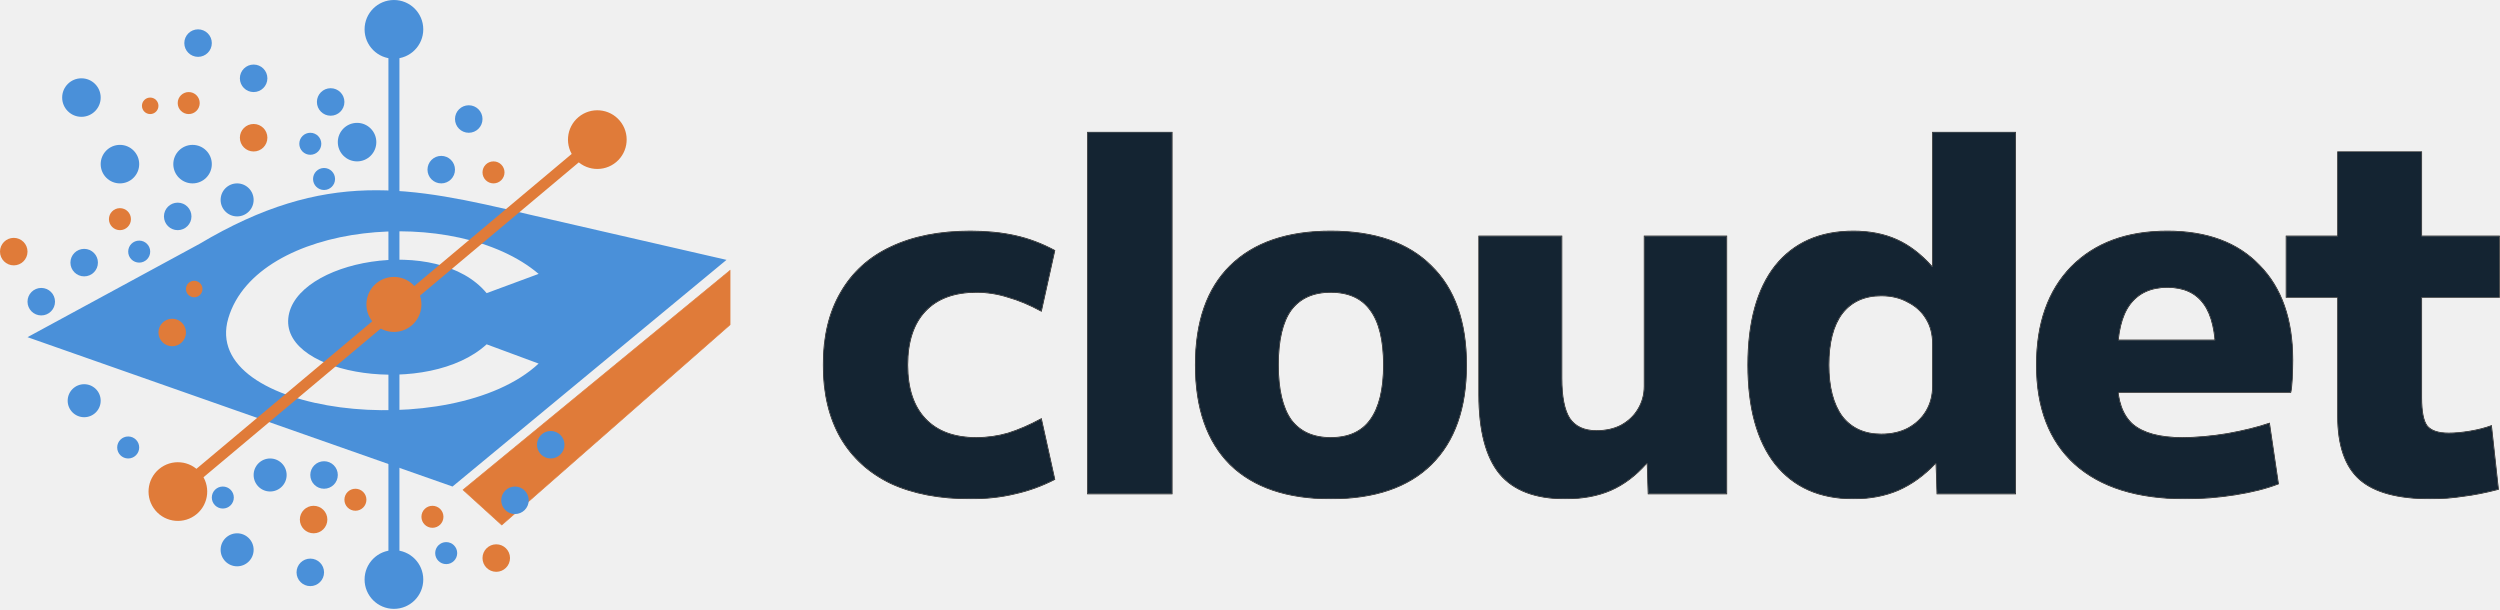
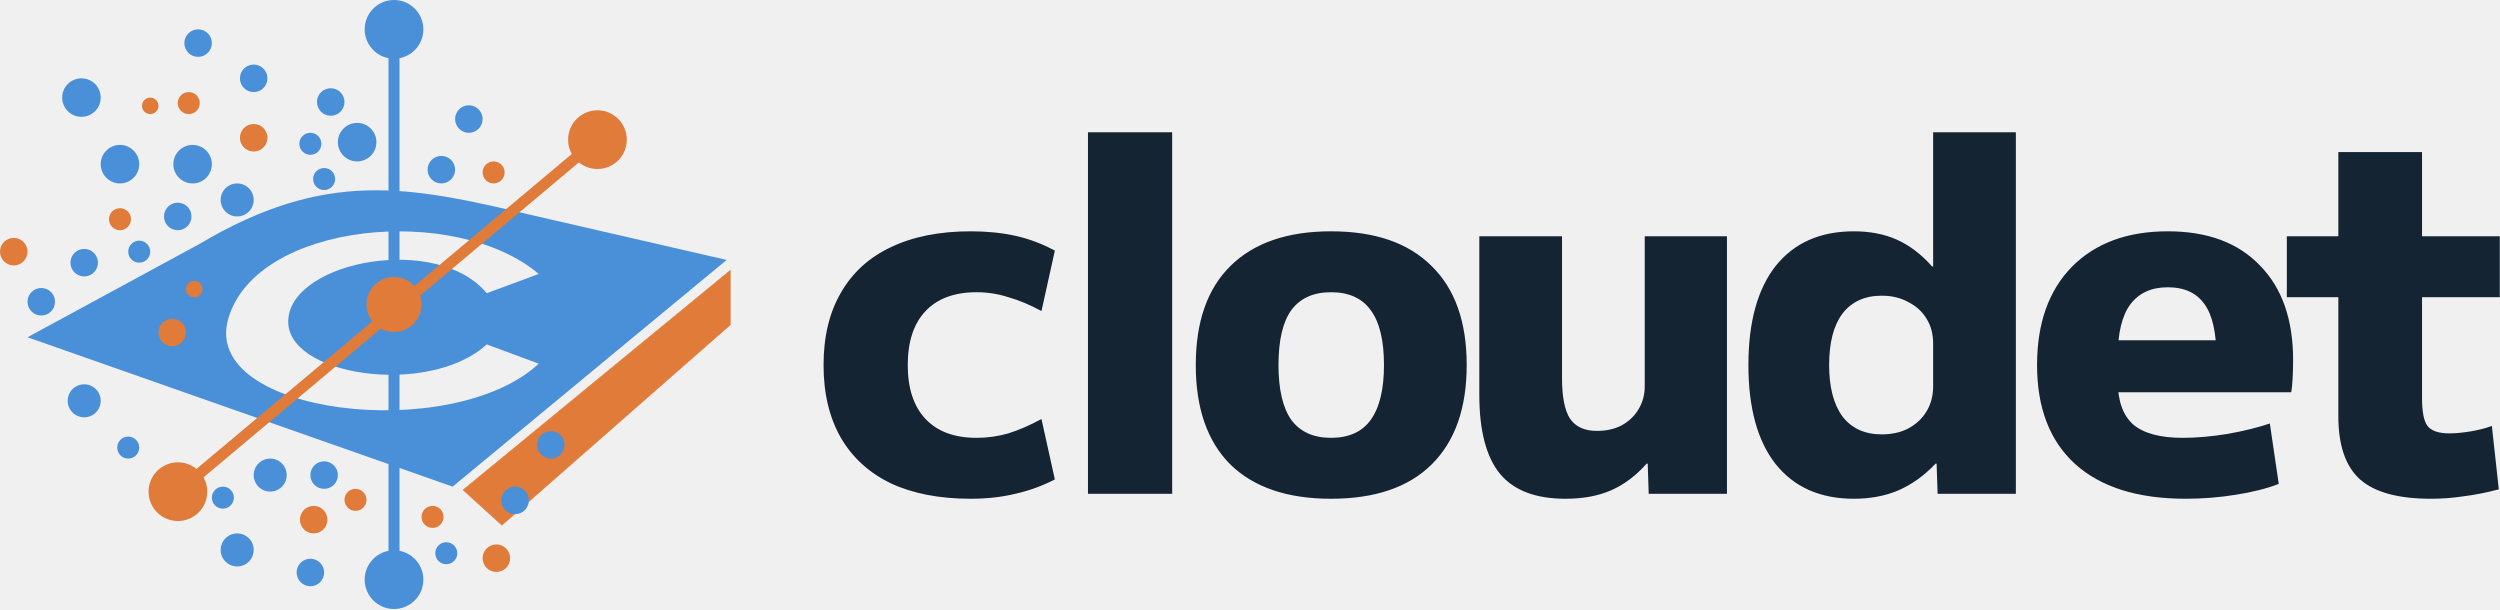
- <svg xmlns="http://www.w3.org/2000/svg" width="4544" height="1107" viewBox="0 0 4544 1107" fill="none">
-   <mask id="path-1-outside-1_3_154" maskUnits="userSpaceOnUse" x="1495" y="239.333" width="3049" height="668" fill="black">
-     <rect fill="white" x="1495" y="239.333" width="3049" height="668" />
-     <path d="M1763.87 906.333C1707.47 906.333 1659.17 897.033 1618.97 878.433C1579.37 859.233 1549.07 831.633 1528.07 795.633C1507.07 759.033 1496.57 714.933 1496.57 663.333C1496.57 611.733 1507.07 567.933 1528.07 531.933C1549.07 495.333 1579.37 467.733 1618.97 449.133C1659.17 429.933 1707.47 420.333 1763.87 420.333C1793.27 420.333 1820.27 423.033 1844.87 428.433C1869.47 433.833 1893.47 442.833 1916.87 455.433L1892.57 565.233C1871.57 553.833 1851.47 545.433 1832.27 540.033C1813.67 534.033 1794.47 531.033 1774.67 531.033C1734.47 531.033 1703.57 542.433 1681.97 565.233C1660.37 588.033 1649.57 620.733 1649.57 663.333C1649.57 705.933 1660.37 738.633 1681.97 761.433C1703.57 784.233 1734.47 795.633 1774.67 795.633C1794.47 795.633 1813.67 792.933 1832.27 787.533C1851.47 781.533 1871.57 772.833 1892.57 761.433L1916.87 871.233C1893.47 883.233 1869.47 891.933 1844.87 897.333C1820.27 903.333 1793.27 906.333 1763.87 906.333ZM1977.05 897.333V240.333H2130.05V897.333H1977.05ZM2418.67 906.333C2339.47 906.333 2278.57 885.633 2235.97 844.233C2193.97 802.233 2172.97 741.933 2172.97 663.333C2172.97 584.733 2193.97 524.733 2235.97 483.333C2278.57 441.333 2339.47 420.333 2418.67 420.333C2498.47 420.333 2559.37 441.333 2601.37 483.333C2643.97 524.733 2665.27 584.733 2665.27 663.333C2665.27 741.933 2643.97 802.233 2601.37 844.233C2559.37 885.633 2498.47 906.333 2418.67 906.333ZM2418.67 795.633C2451.07 795.633 2475.07 784.833 2490.67 763.233C2506.87 741.033 2514.97 707.733 2514.97 663.333C2514.97 618.333 2506.87 585.033 2490.67 563.433C2475.07 541.833 2451.07 531.033 2418.67 531.033C2386.87 531.033 2362.87 541.833 2346.67 563.433C2331.07 585.033 2323.27 618.333 2323.27 663.333C2323.27 707.733 2331.07 741.033 2346.67 763.233C2362.87 784.833 2386.87 795.633 2418.67 795.633ZM2844.82 906.333C2790.82 906.333 2751.22 891.333 2726.02 861.333C2700.82 830.733 2688.22 782.733 2688.22 717.333V429.333H2838.52V687.633C2838.52 721.233 2843.32 745.533 2852.92 760.533C2863.12 775.533 2879.32 783.033 2901.52 783.033C2918.92 783.033 2933.92 779.733 2946.52 773.133C2959.72 765.933 2969.92 756.333 2977.12 744.333C2984.92 731.733 2988.82 717.633 2988.82 702.033V429.333H3138.22V897.333H2996.02L2994.22 842.433H2992.42C2972.62 864.633 2951.02 880.833 2927.62 891.033C2904.22 901.233 2876.62 906.333 2844.82 906.333ZM3368.91 906.333C3307.71 906.333 3260.31 885.333 3226.71 843.333C3193.71 801.333 3177.21 741.333 3177.21 663.333C3177.21 585.333 3193.71 525.333 3226.71 483.333C3260.31 441.333 3307.71 420.333 3368.91 420.333C3398.31 420.333 3424.41 425.433 3447.21 435.633C3470.01 445.833 3491.31 462.033 3511.11 484.233H3512.91V240.333H3663.21V897.333H3521.01L3519.21 842.433H3517.41C3497.01 864.033 3474.51 880.233 3449.91 891.033C3425.91 901.233 3398.91 906.333 3368.91 906.333ZM3419.31 789.333C3437.91 789.333 3454.11 785.733 3467.91 778.533C3482.31 770.733 3493.41 760.233 3501.21 747.033C3509.01 733.833 3512.91 718.833 3512.91 702.033V624.633C3512.91 607.233 3509.01 592.233 3501.21 579.633C3493.41 566.433 3482.31 556.233 3467.91 549.033C3454.11 541.233 3437.91 537.333 3419.31 537.333C3388.71 537.333 3365.01 548.133 3348.21 569.733C3332.01 591.333 3323.91 622.533 3323.91 663.333C3323.91 703.533 3332.01 734.733 3348.21 756.933C3365.01 778.533 3388.71 789.333 3419.31 789.333ZM3971.74 906.333C3884.74 906.333 3817.84 885.333 3771.04 843.333C3724.84 801.333 3701.74 741.333 3701.74 663.333C3701.74 587.733 3722.74 528.333 3764.74 485.133C3807.34 441.933 3865.54 420.333 3939.34 420.333C4011.34 420.333 4067.14 441.033 4106.74 482.433C4146.94 523.233 4167.04 580.533 4167.04 654.333C4167.04 664.533 4166.74 675.633 4166.14 687.633C4165.54 699.633 4164.64 708.033 4163.44 712.833H3785.44V618.333H4046.44L4027.54 647.133C4027.54 603.933 4020.34 572.433 4005.94 552.633C3991.54 532.233 3969.34 522.033 3939.34 522.033C3909.34 522.033 3886.54 532.533 3870.94 553.533C3855.94 573.933 3848.44 605.433 3848.44 648.033V693.033C3848.44 728.433 3857.74 754.533 3876.34 771.333C3895.54 787.533 3925.54 795.633 3966.34 795.633C3991.54 795.633 4018.84 793.233 4048.24 788.433C4078.24 783.033 4103.74 776.733 4124.74 769.533L4140.94 879.333C4119.34 887.733 4093.24 894.333 4062.64 899.133C4032.64 903.933 4002.34 906.333 3971.74 906.333ZM4417.52 906.333C4358.12 906.333 4315.22 894.633 4288.82 871.233C4262.42 847.833 4249.22 809.433 4249.22 756.033V540.033H4155.62V429.333H4249.22V276.333H4401.32V429.333H4542.62V540.033H4401.32V723.633C4401.32 748.233 4404.62 765.033 4411.22 774.033C4418.42 783.033 4431.62 787.533 4450.82 787.533C4462.22 787.533 4475.12 786.333 4489.52 783.933C4503.92 781.533 4516.82 778.233 4528.22 774.033L4540.82 889.233C4518.02 895.233 4496.72 899.433 4476.92 901.833C4457.72 904.833 4437.92 906.333 4417.52 906.333Z" />
-   </mask>
+ <svg xmlns="http://www.w3.org/2000/svg" width="4543" height="1107" viewBox="0 0 4543 1107" fill="none">
  <path d="M1763.87 906.333C1707.47 906.333 1659.17 897.033 1618.97 878.433C1579.37 859.233 1549.07 831.633 1528.07 795.633C1507.07 759.033 1496.57 714.933 1496.57 663.333C1496.57 611.733 1507.07 567.933 1528.07 531.933C1549.07 495.333 1579.37 467.733 1618.97 449.133C1659.17 429.933 1707.47 420.333 1763.87 420.333C1793.27 420.333 1820.27 423.033 1844.87 428.433C1869.47 433.833 1893.47 442.833 1916.87 455.433L1892.57 565.233C1871.57 553.833 1851.47 545.433 1832.27 540.033C1813.67 534.033 1794.47 531.033 1774.67 531.033C1734.47 531.033 1703.57 542.433 1681.97 565.233C1660.37 588.033 1649.57 620.733 1649.57 663.333C1649.57 705.933 1660.37 738.633 1681.97 761.433C1703.57 784.233 1734.47 795.633 1774.67 795.633C1794.47 795.633 1813.67 792.933 1832.27 787.533C1851.47 781.533 1871.57 772.833 1892.57 761.433L1916.87 871.233C1893.47 883.233 1869.47 891.933 1844.87 897.333C1820.27 903.333 1793.27 906.333 1763.87 906.333ZM1977.05 897.333V240.333H2130.05V897.333H1977.05ZM2418.67 906.333C2339.47 906.333 2278.57 885.633 2235.97 844.233C2193.97 802.233 2172.97 741.933 2172.97 663.333C2172.97 584.733 2193.97 524.733 2235.97 483.333C2278.57 441.333 2339.47 420.333 2418.67 420.333C2498.47 420.333 2559.37 441.333 2601.37 483.333C2643.97 524.733 2665.27 584.733 2665.27 663.333C2665.27 741.933 2643.97 802.233 2601.37 844.233C2559.37 885.633 2498.47 906.333 2418.67 906.333ZM2418.67 795.633C2451.07 795.633 2475.07 784.833 2490.67 763.233C2506.87 741.033 2514.97 707.733 2514.97 663.333C2514.97 618.333 2506.87 585.033 2490.67 563.433C2475.07 541.833 2451.07 531.033 2418.67 531.033C2386.87 531.033 2362.87 541.833 2346.67 563.433C2331.07 585.033 2323.27 618.333 2323.27 663.333C2323.27 707.733 2331.07 741.033 2346.67 763.233C2362.87 784.833 2386.87 795.633 2418.67 795.633ZM2844.82 906.333C2790.82 906.333 2751.22 891.333 2726.02 861.333C2700.82 830.733 2688.22 782.733 2688.22 717.333V429.333H2838.52V687.633C2838.52 721.233 2843.32 745.533 2852.92 760.533C2863.12 775.533 2879.32 783.033 2901.52 783.033C2918.92 783.033 2933.92 779.733 2946.52 773.133C2959.72 765.933 2969.92 756.333 2977.12 744.333C2984.92 731.733 2988.82 717.633 2988.82 702.033V429.333H3138.22V897.333H2996.02L2994.22 842.433H2992.42C2972.62 864.633 2951.02 880.833 2927.62 891.033C2904.22 901.233 2876.62 906.333 2844.82 906.333ZM3368.91 906.333C3307.71 906.333 3260.31 885.333 3226.71 843.333C3193.71 801.333 3177.21 741.333 3177.21 663.333C3177.21 585.333 3193.71 525.333 3226.71 483.333C3260.31 441.333 3307.71 420.333 3368.91 420.333C3398.31 420.333 3424.41 425.433 3447.21 435.633C3470.01 445.833 3491.31 462.033 3511.11 484.233H3512.91V240.333H3663.21V897.333H3521.01L3519.21 842.433H3517.41C3497.01 864.033 3474.51 880.233 3449.91 891.033C3425.91 901.233 3398.91 906.333 3368.91 906.333ZM3419.31 789.333C3437.91 789.333 3454.11 785.733 3467.91 778.533C3482.31 770.733 3493.41 760.233 3501.21 747.033C3509.01 733.833 3512.91 718.833 3512.91 702.033V624.633C3512.91 607.233 3509.01 592.233 3501.21 579.633C3493.41 566.433 3482.31 556.233 3467.91 549.033C3454.11 541.233 3437.91 537.333 3419.31 537.333C3388.71 537.333 3365.01 548.133 3348.21 569.733C3332.01 591.333 3323.91 622.533 3323.91 663.333C3323.91 703.533 3332.01 734.733 3348.21 756.933C3365.01 778.533 3388.71 789.333 3419.31 789.333ZM3971.74 906.333C3884.74 906.333 3817.84 885.333 3771.04 843.333C3724.84 801.333 3701.74 741.333 3701.74 663.333C3701.74 587.733 3722.74 528.333 3764.74 485.133C3807.34 441.933 3865.54 420.333 3939.34 420.333C4011.34 420.333 4067.14 441.033 4106.74 482.433C4146.94 523.233 4167.04 580.533 4167.04 654.333C4167.04 664.533 4166.74 675.633 4166.14 687.633C4165.54 699.633 4164.64 708.033 4163.44 712.833H3785.44V618.333H4046.44L4027.54 647.133C4027.54 603.933 4020.34 572.433 4005.94 552.633C3991.54 532.233 3969.34 522.033 3939.34 522.033C3909.34 522.033 3886.54 532.533 3870.94 553.533C3855.94 573.933 3848.44 605.433 3848.44 648.033V693.033C3848.44 728.433 3857.74 754.533 3876.34 771.333C3895.54 787.533 3925.54 795.633 3966.34 795.633C3991.54 795.633 4018.84 793.233 4048.24 788.433C4078.24 783.033 4103.74 776.733 4124.74 769.533L4140.94 879.333C4119.34 887.733 4093.24 894.333 4062.64 899.133C4032.64 903.933 4002.34 906.333 3971.74 906.333ZM4417.52 906.333C4358.12 906.333 4315.22 894.633 4288.82 871.233C4262.42 847.833 4249.22 809.433 4249.22 756.033V540.033H4155.62V429.333H4249.22V276.333H4401.32V429.333H4542.62V540.033H4401.32V723.633C4401.32 748.233 4404.62 765.033 4411.22 774.033C4418.42 783.033 4431.62 787.533 4450.82 787.533C4462.22 787.533 4475.12 786.333 4489.52 783.933C4503.92 781.533 4516.82 778.233 4528.22 774.033L4540.82 889.233C4518.02 895.233 4496.72 899.433 4476.92 901.833C4457.72 904.833 4437.92 906.333 4417.52 906.333Z" fill="#142432" />
-   <path d="M1618.97 878.433L1618.53 879.333L1618.54 879.337L1618.55 879.341L1618.97 878.433ZM1528.07 795.633L1527.2 796.131L1527.2 796.137L1528.07 795.633ZM1528.07 531.933L1528.93 532.437L1528.93 532.431L1528.07 531.933ZM1618.97 449.133L1619.39 450.039L1619.4 450.036L1618.97 449.133ZM1916.87 455.433L1917.84 455.649L1918.01 454.911L1917.34 454.553L1916.87 455.433ZM1892.57 565.233L1892.09 566.112L1893.26 566.745L1893.54 565.449L1892.57 565.233ZM1832.27 540.033L1831.96 540.985L1831.98 540.991L1832 540.996L1832.27 540.033ZM1681.97 565.233L1682.69 565.921V565.921L1681.97 565.233ZM1681.97 761.433L1682.69 760.746V760.746L1681.97 761.433ZM1832.27 787.533L1832.54 788.494L1832.55 788.491L1832.56 788.488L1832.27 787.533ZM1892.57 761.433L1893.54 761.217L1893.26 759.921L1892.09 760.555L1892.57 761.433ZM1916.87 871.233L1917.32 872.123L1918.01 871.771L1917.84 871.017L1916.87 871.233ZM1844.87 897.333L1844.65 896.357L1844.64 896.359L1844.63 896.362L1844.87 897.333ZM1763.87 906.333V905.333C1707.57 905.333 1659.42 896.051 1619.39 877.526L1618.97 878.433L1618.55 879.341C1658.91 898.016 1707.36 907.333 1763.87 907.333V906.333ZM1618.97 878.433L1619.4 877.534C1579.97 858.415 1549.82 830.948 1528.93 795.13L1528.07 795.633L1527.2 796.137C1548.31 832.319 1578.76 860.052 1618.53 879.333L1618.97 878.433ZM1528.07 795.633L1528.93 795.136C1508.04 758.718 1497.57 714.797 1497.57 663.333H1496.57H1495.57C1495.57 715.069 1506.09 759.349 1527.2 796.131L1528.07 795.633ZM1496.57 663.333H1497.57C1497.57 611.869 1508.04 568.252 1528.93 532.437L1528.07 531.933L1527.2 531.429C1506.09 567.615 1495.57 611.598 1495.57 663.333H1496.57ZM1528.07 531.933L1528.93 532.431C1549.83 496.016 1579.97 468.555 1619.39 450.038L1618.97 449.133L1618.54 448.228C1578.76 466.912 1548.3 494.651 1527.2 531.436L1528.07 531.933ZM1618.97 449.133L1619.4 450.036C1659.43 430.915 1707.58 421.333 1763.87 421.333V420.333V419.333C1707.36 419.333 1658.9 428.952 1618.54 448.231L1618.97 449.133ZM1763.87 420.333V421.333C1793.21 421.333 1820.13 424.028 1844.65 429.41L1844.87 428.433L1845.08 427.457C1820.4 422.039 1793.33 419.333 1763.87 419.333V420.333ZM1844.87 428.433L1844.65 429.41C1869.16 434.789 1893.07 443.755 1916.39 456.314L1916.87 455.433L1917.34 454.553C1893.86 441.911 1869.78 432.878 1845.08 427.457L1844.87 428.433ZM1916.87 455.433L1915.89 455.217L1891.59 565.017L1892.57 565.233L1893.54 565.449L1917.84 455.649L1916.87 455.433ZM1892.57 565.233L1893.04 564.354C1871.99 552.926 1851.82 544.494 1832.54 539.071L1832.27 540.033L1832 540.996C1851.11 546.372 1871.14 554.741 1892.09 566.112L1892.57 565.233ZM1832.27 540.033L1832.57 539.082C1813.87 533.049 1794.57 530.033 1774.67 530.033V531.033V532.033C1794.36 532.033 1813.46 535.017 1831.96 540.985L1832.27 540.033ZM1774.67 531.033V530.033C1734.27 530.033 1703.08 541.494 1681.24 564.546L1681.97 565.233L1682.69 565.921C1704.05 543.373 1734.66 532.033 1774.67 532.033V531.033ZM1681.97 565.233L1681.24 564.546C1659.41 587.589 1648.57 620.57 1648.57 663.333H1649.57H1650.57C1650.57 620.896 1661.32 588.477 1682.69 565.921L1681.97 565.233ZM1649.57 663.333H1648.57C1648.57 706.096 1659.41 739.077 1681.24 762.121L1681.97 761.433L1682.69 760.746C1661.32 738.189 1650.57 705.77 1650.57 663.333H1649.57ZM1681.97 761.433L1681.24 762.121C1703.08 785.173 1734.27 796.633 1774.67 796.633V795.633V794.633C1734.66 794.633 1704.05 783.294 1682.69 760.746L1681.97 761.433ZM1774.67 795.633V796.633C1794.56 796.633 1813.85 793.921 1832.54 788.494L1832.27 787.533L1831.99 786.573C1813.48 791.946 1794.37 794.633 1774.67 794.633V795.633ZM1832.27 787.533L1832.56 788.488C1851.84 782.465 1872 773.738 1893.04 762.312L1892.57 761.433L1892.09 760.555C1871.14 771.929 1851.1 780.601 1831.97 786.579L1832.27 787.533ZM1892.57 761.433L1891.59 761.649L1915.89 871.449L1916.87 871.233L1917.84 871.017L1893.54 761.217L1892.57 761.433ZM1916.87 871.233L1916.41 870.344C1893.08 882.306 1869.16 890.976 1844.65 896.357L1844.87 897.333L1845.08 898.31C1869.77 892.891 1893.85 884.161 1917.32 872.123L1916.87 871.233ZM1844.87 897.333L1844.63 896.362C1820.12 902.34 1793.2 905.333 1763.87 905.333V906.333V907.333C1793.33 907.333 1820.41 904.327 1845.1 898.305L1844.87 897.333ZM1977.05 897.333H1976.05V898.333H1977.05V897.333ZM1977.05 240.333V239.333H1976.05V240.333H1977.05ZM2130.05 240.333H2131.05V239.333H2130.05V240.333ZM2130.05 897.333V898.333H2131.05V897.333H2130.05ZM1977.05 897.333H1978.05V240.333H1977.05H1976.05V897.333H1977.05ZM1977.05 240.333V241.333H2130.05V240.333V239.333H1977.05V240.333ZM2130.05 240.333H2129.05V897.333H2130.05H2131.05V240.333H2130.05ZM2130.05 897.333V896.333H1977.05V897.333V898.333H2130.05V897.333ZM2235.97 844.233L2235.27 844.94L2235.27 844.946L2235.28 844.951L2235.97 844.233ZM2235.97 483.333L2236.67 484.046V484.045L2235.97 483.333ZM2601.37 483.333L2600.67 484.04L2600.67 484.046L2600.68 484.051L2601.37 483.333ZM2601.37 844.233L2602.07 844.946L2602.07 844.945L2601.37 844.233ZM2490.67 763.233L2489.86 762.644L2489.86 762.648L2490.67 763.233ZM2490.67 563.433L2489.86 564.019L2489.87 564.026L2489.87 564.033L2490.67 563.433ZM2346.67 563.433L2345.87 562.833L2345.87 562.841L2345.86 562.848L2346.67 563.433ZM2346.67 763.233L2345.85 763.808L2345.86 763.821L2345.87 763.833L2346.67 763.233ZM2418.67 906.333V905.333C2339.64 905.333 2279.03 884.681 2236.67 843.516L2235.97 844.233L2235.28 844.951C2278.12 886.586 2339.3 907.333 2418.67 907.333V906.333ZM2235.97 844.233L2236.68 843.526C2194.92 801.768 2173.97 741.757 2173.97 663.333H2172.97H2171.97C2171.97 742.11 2193.02 802.698 2235.27 844.94L2235.97 844.233ZM2172.97 663.333H2173.97C2173.97 584.909 2194.92 525.201 2236.67 484.046L2235.97 483.333L2235.27 482.621C2193.02 524.265 2171.97 584.558 2171.97 663.333H2172.97ZM2235.97 483.333L2236.67 484.045C2279.03 442.284 2339.65 421.333 2418.67 421.333V420.333V419.333C2339.3 419.333 2278.11 440.383 2235.27 482.621L2235.97 483.333ZM2418.67 420.333V421.333C2498.3 421.333 2558.91 442.285 2600.67 484.04L2601.37 483.333L2602.08 482.626C2559.83 440.381 2498.64 419.333 2418.67 419.333V420.333ZM2601.37 483.333L2600.68 484.051C2643.02 525.207 2664.27 584.913 2664.27 663.333H2665.27H2666.27C2666.27 584.554 2644.92 524.26 2602.07 482.616L2601.37 483.333ZM2665.27 663.333H2664.27C2664.27 741.753 2643.03 801.763 2600.67 843.521L2601.37 844.233L2602.07 844.945C2644.92 802.704 2666.27 742.114 2666.27 663.333H2665.27ZM2601.37 844.233L2600.67 843.521C2558.92 884.679 2498.3 905.333 2418.67 905.333V906.333V907.333C2498.64 907.333 2559.83 886.587 2602.07 844.946L2601.37 844.233ZM2418.67 795.633V796.633C2451.32 796.633 2475.65 785.737 2491.48 763.819L2490.67 763.233L2489.86 762.648C2474.49 783.93 2450.83 794.633 2418.67 794.633V795.633ZM2490.67 763.233L2491.48 763.823C2507.86 741.375 2515.97 707.825 2515.97 663.333H2514.97H2513.97C2513.97 707.641 2505.88 740.692 2489.86 762.644L2490.67 763.233ZM2514.97 663.333H2515.97C2515.97 618.248 2507.86 584.688 2491.47 562.833L2490.67 563.433L2489.87 564.033C2505.88 585.379 2513.97 618.418 2513.97 663.333H2514.97ZM2490.67 563.433L2491.48 562.848C2475.65 540.93 2451.32 530.033 2418.67 530.033V531.033V532.033C2450.83 532.033 2474.49 542.737 2489.86 564.019L2490.67 563.433ZM2418.67 531.033V530.033C2386.62 530.033 2362.3 540.935 2345.87 562.833L2346.67 563.433L2347.47 564.033C2363.45 542.732 2387.12 532.033 2418.67 532.033V531.033ZM2346.67 563.433L2345.86 562.848C2330.08 584.7 2322.27 618.254 2322.27 663.333H2323.27H2324.27C2324.27 618.413 2332.07 585.367 2347.48 564.019L2346.67 563.433ZM2323.27 663.333H2322.27C2322.27 707.82 2330.08 741.363 2345.85 763.808L2346.67 763.233L2347.49 762.658C2332.06 740.703 2324.27 707.647 2324.27 663.333H2323.27ZM2346.67 763.233L2345.87 763.833C2362.3 785.732 2386.62 796.633 2418.67 796.633V795.633V794.633C2387.12 794.633 2363.45 783.935 2347.47 762.633L2346.67 763.233ZM2726.02 861.333L2725.24 861.969L2725.25 861.977L2726.02 861.333ZM2688.22 429.333V428.333H2687.22V429.333H2688.22ZM2838.52 429.333H2839.52V428.333H2838.52V429.333ZM2852.92 760.533L2852.07 761.072L2852.08 761.084L2852.09 761.096L2852.92 760.533ZM2946.52 773.133L2946.98 774.019L2946.99 774.015L2946.99 774.011L2946.52 773.133ZM2977.12 744.333L2976.26 743.807L2976.26 743.819L2977.12 744.333ZM2988.82 429.333V428.333H2987.82V429.333H2988.82ZM3138.22 429.333H3139.22V428.333H3138.22V429.333ZM3138.22 897.333V898.333H3139.22V897.333H3138.22ZM2996.02 897.333L2995.02 897.366L2995.05 898.333H2996.02V897.333ZM2994.22 842.433L2995.21 842.401L2995.18 841.433H2994.22V842.433ZM2992.42 842.433V841.433H2991.97L2991.67 841.768L2992.42 842.433ZM2927.62 891.033L2928.01 891.95V891.95L2927.62 891.033ZM2844.82 906.333V905.333C2790.99 905.333 2751.73 890.387 2726.78 860.69L2726.02 861.333L2725.25 861.977C2750.7 892.279 2790.64 907.333 2844.82 907.333V906.333ZM2726.02 861.333L2726.79 860.698C2701.8 830.361 2689.22 782.641 2689.22 717.333H2688.22H2687.22C2687.22 782.826 2699.83 831.106 2725.24 861.969L2726.02 861.333ZM2688.22 717.333H2689.22V429.333H2688.22H2687.22V717.333H2688.22ZM2688.22 429.333V430.333H2838.52V429.333V428.333H2688.22V429.333ZM2838.52 429.333H2837.52V687.633H2838.52H2839.52V429.333H2838.52ZM2838.52 687.633H2837.52C2837.52 721.281 2842.31 745.823 2852.07 761.072L2852.92 760.533L2853.76 759.994C2844.32 745.244 2839.52 721.186 2839.52 687.633H2838.52ZM2852.92 760.533L2852.09 761.096C2862.52 776.432 2879.07 784.033 2901.52 784.033V783.033V782.033C2879.56 782.033 2863.71 774.634 2853.74 759.971L2852.92 760.533ZM2901.52 783.033V784.033C2919.04 784.033 2934.21 780.709 2946.98 774.019L2946.52 773.133L2946.05 772.248C2933.62 778.758 2918.79 782.033 2901.52 782.033V783.033ZM2946.52 773.133L2946.99 774.011C2960.34 766.733 2970.67 757.012 2977.97 744.848L2977.12 744.333L2976.26 743.819C2969.16 755.655 2959.09 765.134 2946.04 772.255L2946.52 773.133ZM2977.12 744.333L2977.97 744.86C2985.87 732.093 2989.82 717.809 2989.82 702.033H2988.82H2987.82C2987.82 717.458 2983.96 731.374 2976.27 743.807L2977.12 744.333ZM2988.82 702.033H2989.82V429.333H2988.82H2987.82V702.033H2988.82ZM2988.82 429.333V430.333H3138.22V429.333V428.333H2988.82V429.333ZM3138.22 429.333H3137.22V897.333H3138.22H3139.22V429.333H3138.22ZM3138.22 897.333V896.333H2996.02V897.333V898.333H3138.22V897.333ZM2996.02 897.333L2997.01 897.301L2995.21 842.401L2994.22 842.433L2993.22 842.466L2995.02 897.366L2996.02 897.333ZM2994.22 842.433V841.433H2992.42V842.433V843.433H2994.22V842.433ZM2992.42 842.433L2991.67 841.768C2971.95 863.878 2950.46 879.983 2927.22 890.117L2927.62 891.033L2928.01 891.95C2951.57 881.684 2973.28 865.389 2993.16 843.099L2992.42 842.433ZM2927.62 891.033L2927.22 890.117C2903.97 900.25 2876.51 905.333 2844.82 905.333V906.333V907.333C2876.72 907.333 2904.46 902.217 2928.01 891.95L2927.62 891.033ZM3226.71 843.333L3225.92 843.951L3225.93 843.958L3226.71 843.333ZM3226.71 483.333L3225.93 482.709L3225.92 482.716L3226.71 483.333ZM3447.21 435.633L3446.8 436.546V436.546L3447.21 435.633ZM3511.11 484.233L3510.36 484.899L3510.66 485.233H3511.11V484.233ZM3512.91 484.233V485.233H3513.91V484.233H3512.91ZM3512.91 240.333V239.333H3511.91V240.333H3512.91ZM3663.21 240.333H3664.21V239.333H3663.21V240.333ZM3663.21 897.333V898.333H3664.21V897.333H3663.21ZM3521.01 897.333L3520.01 897.366L3520.04 898.333H3521.01V897.333ZM3519.21 842.433L3520.21 842.401L3520.18 841.433H3519.21V842.433ZM3517.41 842.433V841.433H3516.98L3516.68 841.747L3517.41 842.433ZM3449.91 891.033L3450.3 891.954L3450.31 891.949L3449.91 891.033ZM3467.91 778.533L3468.37 779.42L3468.38 779.416L3468.39 779.413L3467.91 778.533ZM3501.21 747.033L3502.07 747.542V747.542L3501.21 747.033ZM3501.21 579.633L3500.35 580.142L3500.35 580.151L3500.36 580.16L3501.21 579.633ZM3467.91 549.033L3467.42 549.904L3467.44 549.916L3467.46 549.928L3467.91 549.033ZM3348.21 569.733L3347.42 569.119L3347.42 569.126L3347.41 569.133L3348.21 569.733ZM3348.21 756.933L3347.4 757.523L3347.41 757.535L3347.42 757.547L3348.21 756.933ZM3368.91 906.333V905.333C3307.97 905.333 3260.87 884.437 3227.49 842.709L3226.71 843.333L3225.93 843.958C3259.75 886.23 3307.45 907.333 3368.91 907.333V906.333ZM3226.71 843.333L3227.5 842.716C3194.69 800.957 3178.21 741.209 3178.21 663.333H3177.21H3176.21C3176.21 741.458 3192.73 801.71 3225.92 843.951L3226.71 843.333ZM3177.21 663.333H3178.21C3178.21 585.458 3194.69 525.71 3227.5 483.951L3226.71 483.333L3225.92 482.716C3192.73 524.957 3176.21 585.209 3176.21 663.333H3177.21ZM3226.71 483.333L3227.49 483.958C3260.87 442.23 3307.97 421.333 3368.91 421.333V420.333V419.333C3307.45 419.333 3259.75 440.437 3225.93 482.709L3226.71 483.333ZM3368.91 420.333V421.333C3398.19 421.333 3424.15 426.413 3446.8 436.546L3447.21 435.633L3447.62 434.721C3424.67 424.454 3398.43 419.333 3368.91 419.333V420.333ZM3447.21 435.633L3446.8 436.546C3469.45 446.679 3490.64 462.784 3510.36 484.899L3511.11 484.233L3511.86 483.568C3491.98 461.282 3470.57 444.988 3447.62 434.721L3447.21 435.633ZM3511.11 484.233V485.233H3512.91V484.233V483.233H3511.11V484.233ZM3512.91 484.233H3513.91V240.333H3512.91H3511.91V484.233H3512.91ZM3512.91 240.333V241.333H3663.21V240.333V239.333H3512.91V240.333ZM3663.21 240.333H3662.21V897.333H3663.21H3664.21V240.333H3663.21ZM3663.21 897.333V896.333H3521.01V897.333V898.333H3663.21V897.333ZM3521.01 897.333L3522.01 897.301L3520.21 842.401L3519.21 842.433L3518.21 842.466L3520.01 897.366L3521.01 897.333ZM3519.21 842.433V841.433H3517.41V842.433V843.433H3519.21V842.433ZM3517.41 842.433L3516.68 841.747C3496.37 863.26 3473.97 879.377 3449.51 890.118L3449.91 891.033L3450.31 891.949C3475.05 881.09 3497.66 864.807 3518.14 843.12L3517.41 842.433ZM3449.91 891.033L3449.52 890.113C3425.66 900.253 3398.8 905.333 3368.91 905.333V906.333V907.333C3399.02 907.333 3426.16 902.214 3450.3 891.954L3449.91 891.033ZM3419.31 789.333V790.333C3438.04 790.333 3454.41 786.708 3468.37 779.42L3467.91 778.533L3467.45 777.647C3453.82 784.759 3437.78 788.333 3419.31 788.333V789.333ZM3467.91 778.533L3468.39 779.413C3482.94 771.532 3494.17 760.909 3502.07 747.542L3501.21 747.033L3500.35 746.525C3492.65 759.558 3481.69 769.934 3467.43 777.654L3467.91 778.533ZM3501.21 747.033L3502.07 747.542C3509.97 734.173 3513.91 718.995 3513.91 702.033H3512.91H3511.91C3511.91 718.672 3508.05 733.493 3500.35 746.525L3501.21 747.033ZM3512.91 702.033H3513.91V624.633H3512.91H3511.91V702.033H3512.91ZM3512.91 624.633H3513.91C3513.91 607.08 3509.97 591.891 3502.06 579.107L3501.21 579.633L3500.36 580.16C3508.05 592.576 3511.91 607.386 3511.91 624.633H3512.91ZM3501.21 579.633L3502.07 579.125C3494.17 565.75 3482.92 555.42 3468.36 548.139L3467.91 549.033L3467.46 549.928C3481.7 557.046 3492.65 567.116 3500.35 580.142L3501.21 579.633ZM3467.91 549.033L3468.4 548.163C3454.43 540.264 3438.05 536.333 3419.31 536.333V537.333V538.333C3437.77 538.333 3453.79 542.202 3467.42 549.904L3467.91 549.033ZM3419.31 537.333V536.333C3388.44 536.333 3364.43 547.245 3347.42 569.119L3348.21 569.733L3349 570.347C3365.59 549.022 3388.98 538.333 3419.31 538.333V537.333ZM3348.21 569.733L3347.41 569.133C3331.03 590.975 3322.91 622.422 3322.91 663.333H3323.91H3324.91C3324.91 622.645 3332.99 591.692 3349.01 570.333L3348.21 569.733ZM3323.91 663.333H3322.91C3322.91 703.651 3331.03 735.089 3347.4 757.523L3348.21 756.933L3349.02 756.344C3332.99 734.378 3324.91 703.415 3324.91 663.333H3323.91ZM3348.21 756.933L3347.42 757.547C3364.43 779.422 3388.44 790.333 3419.31 790.333V789.333V788.333C3388.98 788.333 3365.59 777.645 3349 756.319L3348.21 756.933ZM3771.04 843.333L3770.37 844.073L3770.37 844.078L3771.04 843.333ZM3764.74 485.133L3764.03 484.431L3764.02 484.436L3764.74 485.133ZM4106.74 482.433L4106.02 483.125L4106.02 483.13L4106.03 483.135L4106.74 482.433ZM4166.14 687.633L4167.14 687.683V687.683L4166.14 687.633ZM4163.44 712.833V713.833H4164.22L4164.41 713.076L4163.44 712.833ZM3785.44 712.833H3784.44V713.833H3785.44V712.833ZM3785.44 618.333V617.333H3784.44V618.333H3785.44ZM4046.44 618.333L4047.28 618.882L4048.29 617.333H4046.44V618.333ZM4027.54 647.133H4026.54V650.48L4028.38 647.682L4027.54 647.133ZM4005.94 552.633L4005.12 553.21L4005.13 553.222L4005.94 552.633ZM3870.94 553.533L3870.14 552.937L3870.14 552.941L3870.94 553.533ZM3876.34 771.333L3875.67 772.076L3875.68 772.087L3875.7 772.098L3876.34 771.333ZM4048.24 788.433L4048.4 789.42L4048.41 789.419L4048.42 789.418L4048.24 788.433ZM4124.74 769.533L4125.73 769.387L4125.56 768.197L4124.42 768.587L4124.74 769.533ZM4140.94 879.333L4141.3 880.265L4142.05 879.976L4141.93 879.187L4140.94 879.333ZM4062.64 899.133L4062.49 898.145L4062.48 898.146L4062.64 899.133ZM3971.74 906.333V905.333C3884.89 905.333 3818.27 884.371 3771.71 842.589L3771.04 843.333L3770.37 844.078C3817.42 886.296 3884.59 907.333 3971.74 907.333V906.333ZM3771.04 843.333L3771.71 842.593C3725.77 800.828 3702.74 741.127 3702.74 663.333H3701.74H3700.74C3700.74 741.54 3723.91 801.838 3770.37 844.073L3771.04 843.333ZM3701.74 663.333H3702.74C3702.74 587.924 3723.68 528.799 3765.46 485.83L3764.74 485.133L3764.02 484.436C3721.8 527.868 3700.74 587.543 3700.74 663.333H3701.74ZM3764.74 485.133L3765.45 485.835C3807.83 442.866 3865.75 421.333 3939.34 421.333V420.333V419.333C3865.34 419.333 3806.86 441.001 3764.03 484.431L3764.74 485.133ZM3939.34 420.333V421.333C4011.14 421.333 4066.65 441.97 4106.02 483.125L4106.74 482.433L4107.46 481.742C4067.63 440.097 4011.54 419.333 3939.34 419.333V420.333ZM4106.74 482.433L4106.03 483.135C4146 523.698 4166.04 580.717 4166.04 654.333H4167.04H4168.04C4168.04 580.35 4147.89 522.768 4107.45 481.732L4106.74 482.433ZM4167.04 654.333H4166.04C4166.04 664.514 4165.74 675.597 4165.14 687.583L4166.14 687.633L4167.14 687.683C4167.74 675.669 4168.04 664.553 4168.04 654.333H4167.04ZM4166.14 687.633L4165.14 687.583C4164.54 699.584 4163.65 707.896 4162.47 712.591L4163.44 712.833L4164.41 713.076C4165.64 708.171 4166.54 699.682 4167.14 687.683L4166.14 687.633ZM4163.44 712.833V711.833H3785.44V712.833V713.833H4163.44V712.833ZM3785.44 712.833H3786.44V618.333H3785.44H3784.44V712.833H3785.44ZM3785.44 618.333V619.333H4046.44V618.333V617.333H3785.44V618.333ZM4046.44 618.333L4045.61 617.785L4026.71 646.585L4027.54 647.133L4028.38 647.682L4047.28 618.882L4046.44 618.333ZM4027.54 647.133H4028.54C4028.54 603.865 4021.34 572.104 4006.75 552.045L4005.94 552.633L4005.13 553.222C4019.35 572.763 4026.54 604.002 4026.54 647.133H4027.54ZM4005.94 552.633L4006.76 552.057C3992.13 531.336 3969.59 521.033 3939.34 521.033V522.033V523.033C3969.09 523.033 3990.95 533.131 4005.12 553.21L4005.94 552.633ZM3939.34 522.033V521.033C3909.08 521.033 3885.96 531.643 3870.14 552.937L3870.94 553.533L3871.74 554.13C3887.13 533.423 3909.61 523.033 3939.34 523.033V522.033ZM3870.94 553.533L3870.14 552.941C3854.95 573.595 3847.44 605.352 3847.44 648.033H3848.44H3849.44C3849.44 605.515 3856.93 574.272 3871.75 554.126L3870.94 553.533ZM3848.44 648.033H3847.44V693.033H3848.44H3849.44V648.033H3848.44ZM3848.44 693.033H3847.44C3847.44 728.596 3856.79 755.018 3875.67 772.076L3876.34 771.333L3877.01 770.591C3858.7 754.049 3849.44 728.27 3849.44 693.033H3848.44ZM3876.34 771.333L3875.7 772.098C3895.16 788.52 3925.44 796.633 3966.34 796.633V795.633V794.633C3925.64 794.633 3895.92 786.547 3876.99 770.569L3876.34 771.333ZM3966.34 795.633V796.633C3991.6 796.633 4018.96 794.227 4048.4 789.42L4048.24 788.433L4048.08 787.446C4018.72 792.239 3991.48 794.633 3966.34 794.633V795.633ZM4048.24 788.433L4048.42 789.418C4078.45 784.012 4104 777.701 4125.07 770.479L4124.74 769.533L4124.42 768.587C4103.48 775.766 4078.03 782.055 4048.06 787.449L4048.24 788.433ZM4124.74 769.533L4123.75 769.679L4139.95 879.479L4140.94 879.333L4141.93 879.187L4125.73 769.387L4124.74 769.533ZM4140.94 879.333L4140.58 878.401C4119.06 886.768 4093.04 893.353 4062.49 898.145L4062.64 899.133L4062.8 900.121C4093.45 895.314 4119.62 888.698 4141.3 880.265L4140.94 879.333ZM4062.64 899.133L4062.48 898.146C4032.54 902.938 4002.29 905.333 3971.74 905.333V906.333V907.333C4002.39 907.333 4032.75 904.929 4062.8 900.121L4062.64 899.133ZM4288.82 871.233L4288.16 871.982V871.982L4288.82 871.233ZM4249.22 540.033H4250.22V539.033H4249.22V540.033ZM4155.62 540.033H4154.62V541.033H4155.62V540.033ZM4155.62 429.333V428.333H4154.62V429.333H4155.62ZM4249.22 429.333V430.333H4250.22V429.333H4249.22ZM4249.22 276.333V275.333H4248.22V276.333H4249.22ZM4401.32 276.333H4402.32V275.333H4401.32V276.333ZM4401.32 429.333H4400.32V430.333H4401.32V429.333ZM4542.62 429.333H4543.62V428.333H4542.62V429.333ZM4542.62 540.033V541.033H4543.62V540.033H4542.62ZM4401.32 540.033V539.033H4400.32V540.033H4401.32ZM4411.22 774.033L4410.42 774.625L4410.43 774.642L4410.44 774.658L4411.22 774.033ZM4489.52 783.933L4489.69 784.92V784.92L4489.52 783.933ZM4528.22 774.033L4529.22 773.925L4529.08 772.653L4527.88 773.095L4528.22 774.033ZM4540.82 889.233L4541.08 890.2L4541.91 889.981L4541.82 889.125L4540.82 889.233ZM4476.92 901.833L4476.8 900.841L4476.79 900.843L4476.77 900.845L4476.92 901.833ZM4417.52 906.333V905.333C4358.21 905.333 4315.61 893.643 4289.49 870.485L4288.82 871.233L4288.16 871.982C4314.83 895.623 4358.03 907.333 4417.52 907.333V906.333ZM4288.82 871.233L4289.49 870.485C4263.39 847.355 4250.22 809.295 4250.22 756.033H4249.22H4248.22C4248.22 809.572 4261.46 848.312 4288.16 871.982L4288.82 871.233ZM4249.22 756.033H4250.22V540.033H4249.22H4248.22V756.033H4249.22ZM4249.22 540.033V539.033H4155.62V540.033V541.033H4249.22V540.033ZM4155.62 540.033H4156.62V429.333H4155.62H4154.62V540.033H4155.62ZM4155.62 429.333V430.333H4249.22V429.333V428.333H4155.62V429.333ZM4249.22 429.333H4250.22V276.333H4249.22H4248.22V429.333H4249.22ZM4249.22 276.333V277.333H4401.32V276.333V275.333H4249.22V276.333ZM4401.32 276.333H4400.32V429.333H4401.32H4402.32V276.333H4401.32ZM4401.32 429.333V430.333H4542.62V429.333V428.333H4401.32V429.333ZM4542.62 429.333H4541.62V540.033H4542.62H4543.62V429.333H4542.62ZM4542.62 540.033V539.033H4401.32V540.033V541.033H4542.62V540.033ZM4401.32 540.033H4400.32V723.633H4401.32H4402.32V540.033H4401.32ZM4401.32 723.633H4400.32C4400.32 735.973 4401.15 746.392 4402.82 754.876C4404.48 763.351 4407 769.96 4410.42 774.625L4411.22 774.033L4412.03 773.442C4408.85 769.107 4406.41 762.816 4404.78 754.491C4403.15 746.175 4402.32 735.894 4402.32 723.633H4401.32ZM4411.22 774.033L4410.44 774.658C4417.93 784.016 4431.52 788.533 4450.82 788.533V787.533V786.533C4431.73 786.533 4418.92 782.051 4412 773.409L4411.22 774.033ZM4450.82 787.533V788.533C4462.29 788.533 4475.25 787.326 4489.69 784.92L4489.52 783.933L4489.36 782.947C4475 785.34 4462.16 786.533 4450.82 786.533V787.533ZM4489.52 783.933L4489.69 784.92C4504.14 782.511 4517.1 779.197 4528.57 774.972L4528.22 774.033L4527.88 773.095C4516.55 777.27 4503.71 780.555 4489.36 782.947L4489.52 783.933ZM4528.22 774.033L4527.23 774.142L4539.83 889.342L4540.82 889.233L4541.82 889.125L4529.22 773.925L4528.22 774.033ZM4540.82 889.233L4540.57 888.266C4517.8 894.257 4496.55 898.447 4476.8 900.841L4476.92 901.833L4477.04 902.826C4496.9 900.42 4518.24 896.21 4541.08 890.2L4540.82 889.233ZM4476.92 901.833L4476.77 900.845C4457.62 903.837 4437.87 905.333 4417.52 905.333V906.333V907.333C4437.97 907.333 4457.82 905.83 4477.08 902.821L4476.92 901.833Z" fill="black" mask="url(#path-1-outside-1_3_154)" />
  <path d="M50 612.833L822.5 884.333L1320.5 472.333L959.5 389.333C745.225 338.843 592.5 306.333 362.5 443.333L50 612.833ZM415 578.333C467.302 402.218 829.216 370.561 979 497.833L884.5 532.833C795.5 425.045 534.5 473.333 524 578.333C513.5 683.333 779.5 722.333 884.5 625.833L979 660.833C822.5 806.833 362.698 754.449 415 578.333Z" fill="#4A90D9" />
  <path d="M841.5 890.333L1327 491.333V590.333L912 954.333L841.5 890.333Z" fill="#E07B39" stroke="#E07B39" />
  <path d="M716 1106.67C745.455 1106.67 769.333 1082.79 769.333 1053.33C769.333 1023.88 745.455 1000 716 1000C686.545 1000 662.667 1023.88 662.667 1053.33C662.667 1082.79 686.545 1106.67 716 1106.67ZM716 106.667C745.455 106.667 769.333 82.789 769.333 53.333C769.333 23.878 745.455 0 716 0C686.545 0 662.667 23.878 662.667 53.333C662.667 82.789 686.545 106.667 716 106.667ZM716 1053.33H726L726 53.333H716H706L706 1053.33H716Z" fill="#4A90D9" />
  <path d="M282.454 927.76C301.388 950.324 335.028 953.267 357.592 934.333C380.156 915.4 383.099 881.76 364.166 859.196C345.232 836.632 311.592 833.689 289.028 852.622C266.464 871.556 263.521 905.196 282.454 927.76ZM1044.83 288.047C1063.77 310.611 1097.41 313.555 1119.97 294.621C1142.54 275.688 1145.48 242.047 1126.55 219.483C1107.61 196.919 1073.97 193.976 1051.41 212.91C1028.84 231.843 1025.9 265.483 1044.83 288.047ZM323.31 893.478L329.738 901.138L1092.12 261.426L1085.69 253.765L1079.26 246.105L316.882 885.817L323.31 893.478Z" fill="#E07B39" />
  <circle cx="716" cy="553.333" r="50" fill="#E07B39" />
  <circle cx="461" cy="142.333" r="25" fill="#4A90D9" />
  <circle cx="601" cy="185.333" r="25" fill="#4A90D9" />
  <circle cx="649" cy="258.333" r="35" fill="#4A90D9" />
  <circle cx="323" cy="393.333" r="25" fill="#4A90D9" />
  <circle cx="153" cy="477.333" r="25" fill="#4A90D9" />
  <circle cx="25" cy="457.333" r="25" fill="#E07B39" />
  <circle cx="461" cy="250.333" r="25" fill="#E07B39" />
  <circle cx="570" cy="944.333" r="25" fill="#E07B39" />
  <circle cx="646" cy="908.333" r="20" fill="#E07B39" />
  <circle cx="786" cy="939.333" r="20" fill="#E07B39" />
  <circle cx="897" cy="313.333" r="20" fill="#E07B39" />
  <circle cx="343" cy="187.333" r="20" fill="#E07B39" />
  <circle cx="273" cy="192.333" r="15" fill="#E07B39" />
  <circle cx="218" cy="398.333" r="20" fill="#E07B39" />
  <circle cx="313" cy="604.333" r="25" fill="#E07B39" />
  <circle cx="15" cy="15" r="15" transform="matrix(1 0 0 -1 338 540.333)" fill="#E07B39" />
  <circle cx="902" cy="1014.33" r="25" fill="#E07B39" />
  <circle cx="589" cy="863.333" r="25" fill="#4A90D9" />
  <circle cx="936" cy="909.333" r="25" fill="#4A90D9" />
  <circle cx="1001" cy="808.333" r="25" fill="#4A90D9" />
  <circle cx="811" cy="1005.33" r="20" fill="#4A90D9" />
  <circle cx="564" cy="1040.33" r="25" fill="#4A90D9" />
  <circle cx="405" cy="904.333" r="20" fill="#4A90D9" />
  <circle cx="233" cy="813.333" r="20" fill="#4A90D9" />
  <circle cx="564" cy="261.333" r="20" fill="#4A90D9" />
  <circle cx="589" cy="325.333" r="20" fill="#4A90D9" />
  <circle cx="253" cy="457.333" r="20" fill="#4A90D9" />
  <circle cx="148" cy="177.333" r="35" fill="#4A90D9" />
  <circle cx="218" cy="298.333" r="35" fill="#4A90D9" />
  <circle cx="350" cy="298.333" r="35" fill="#4A90D9" />
  <circle cx="431" cy="363.333" r="30" fill="#4A90D9" />
  <circle cx="431" cy="999.333" r="30" fill="#4A90D9" />
  <circle cx="491" cy="863.333" r="30" fill="#4A90D9" />
  <circle cx="153" cy="728.333" r="30" fill="#4A90D9" />
  <circle cx="360" cy="78.333" r="25" fill="#4A90D9" />
  <circle cx="75" cy="548.333" r="25" fill="#4A90D9" />
  <circle cx="852" cy="216.333" r="25" fill="#4A90D9" />
  <circle cx="802" cy="308.333" r="25" fill="#4A90D9" />
</svg>
